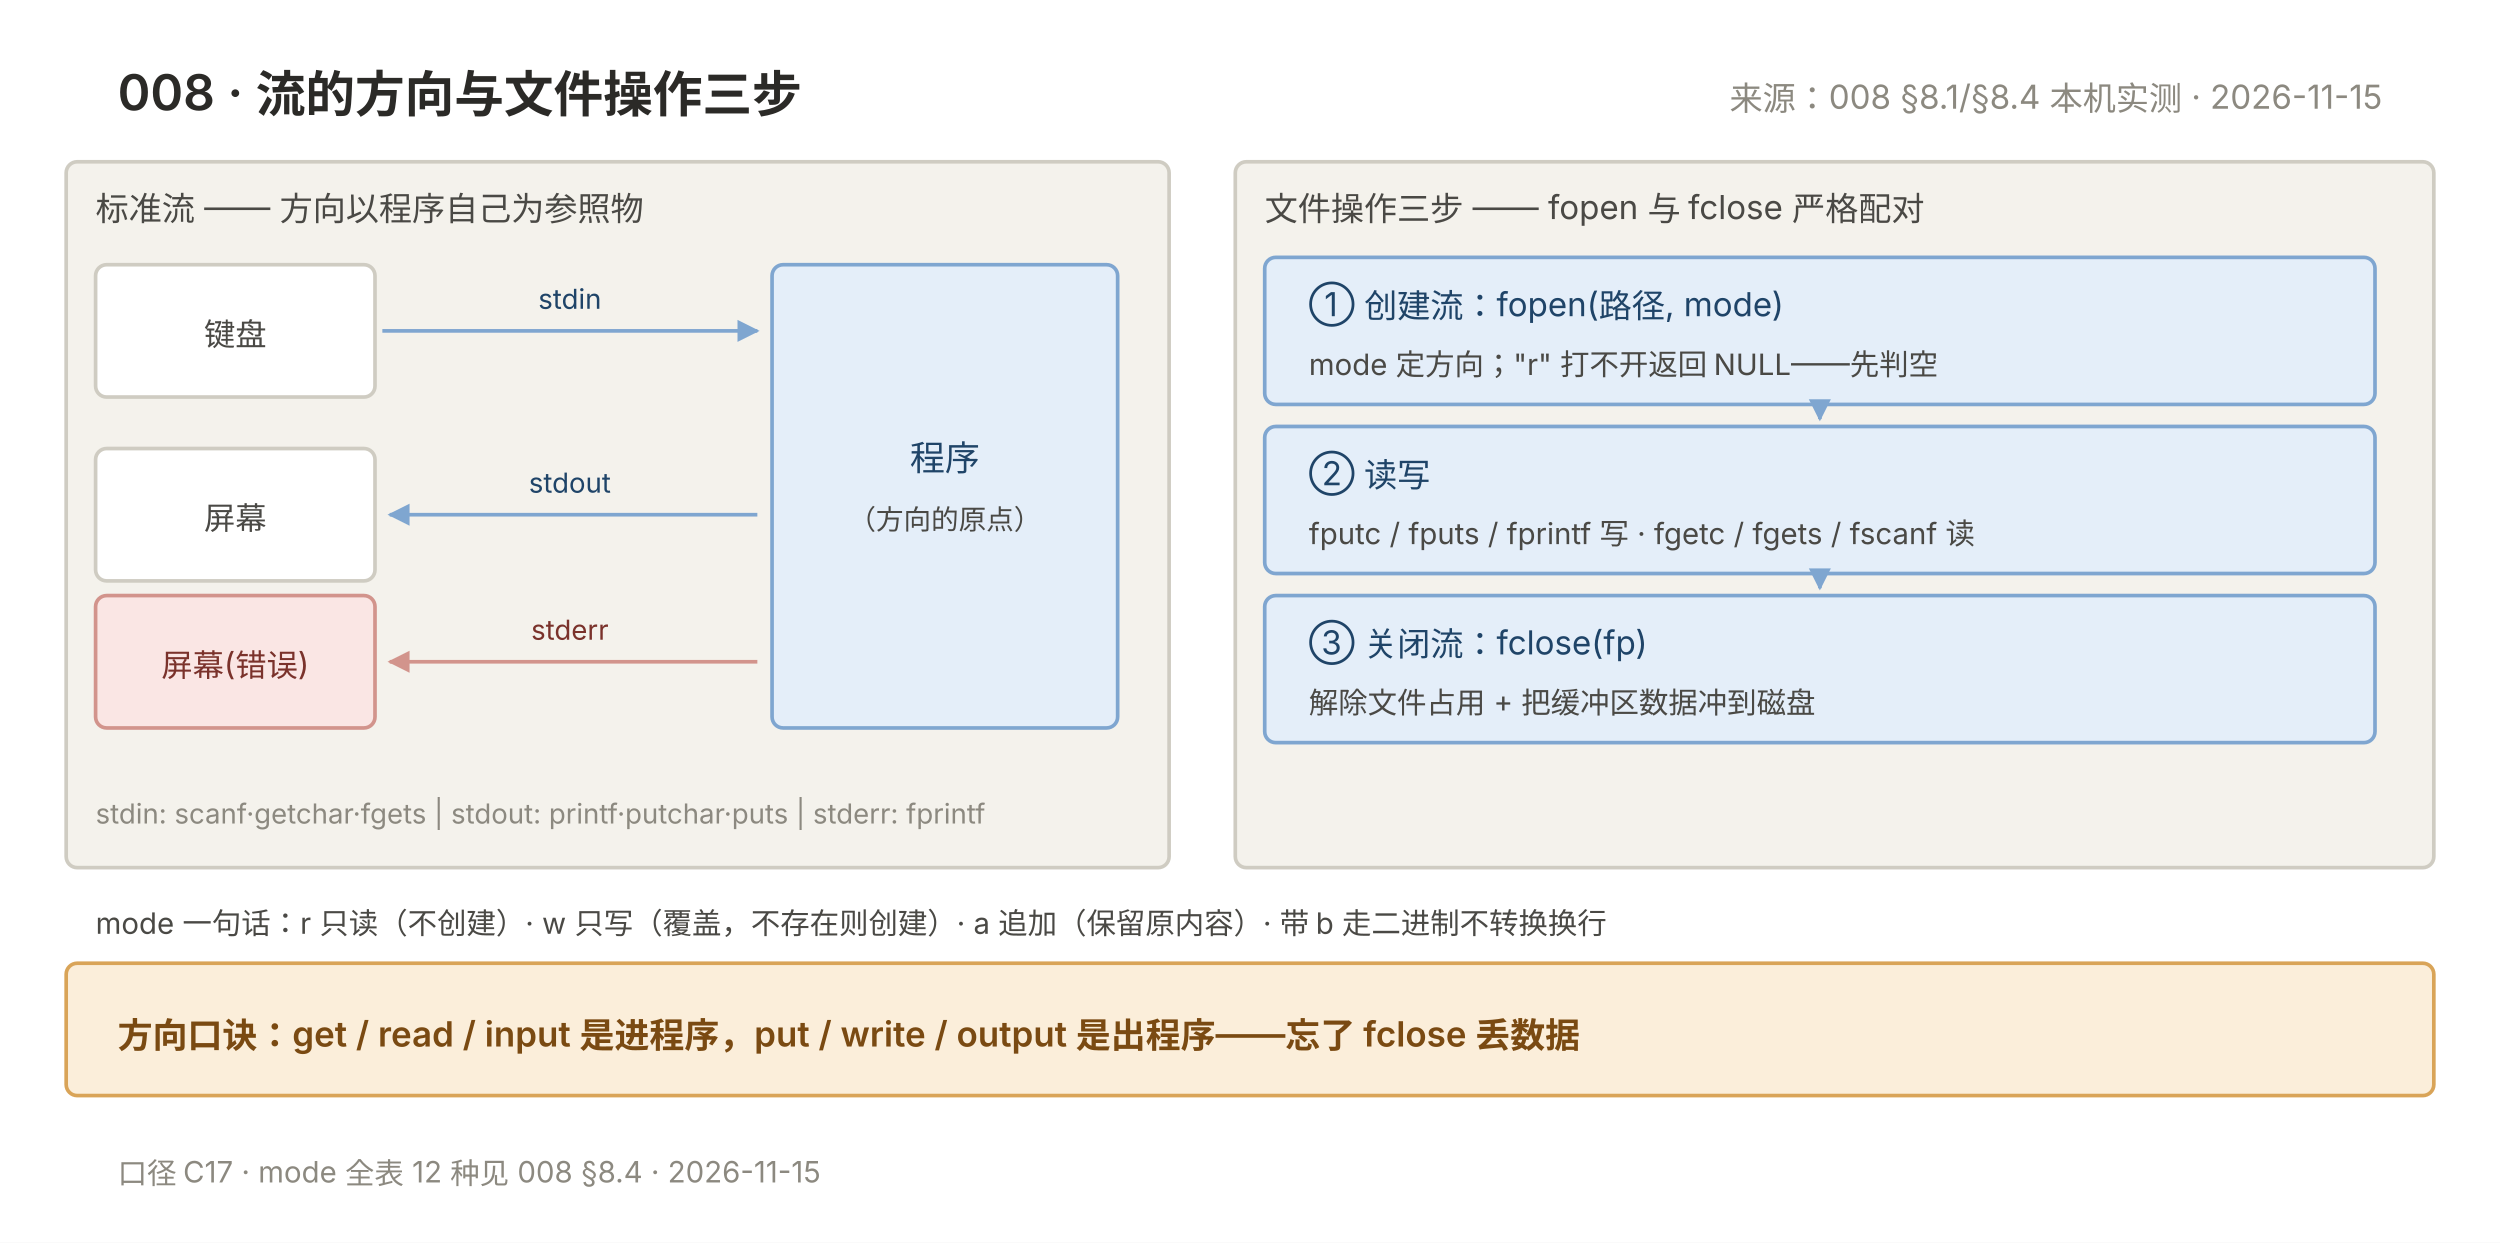
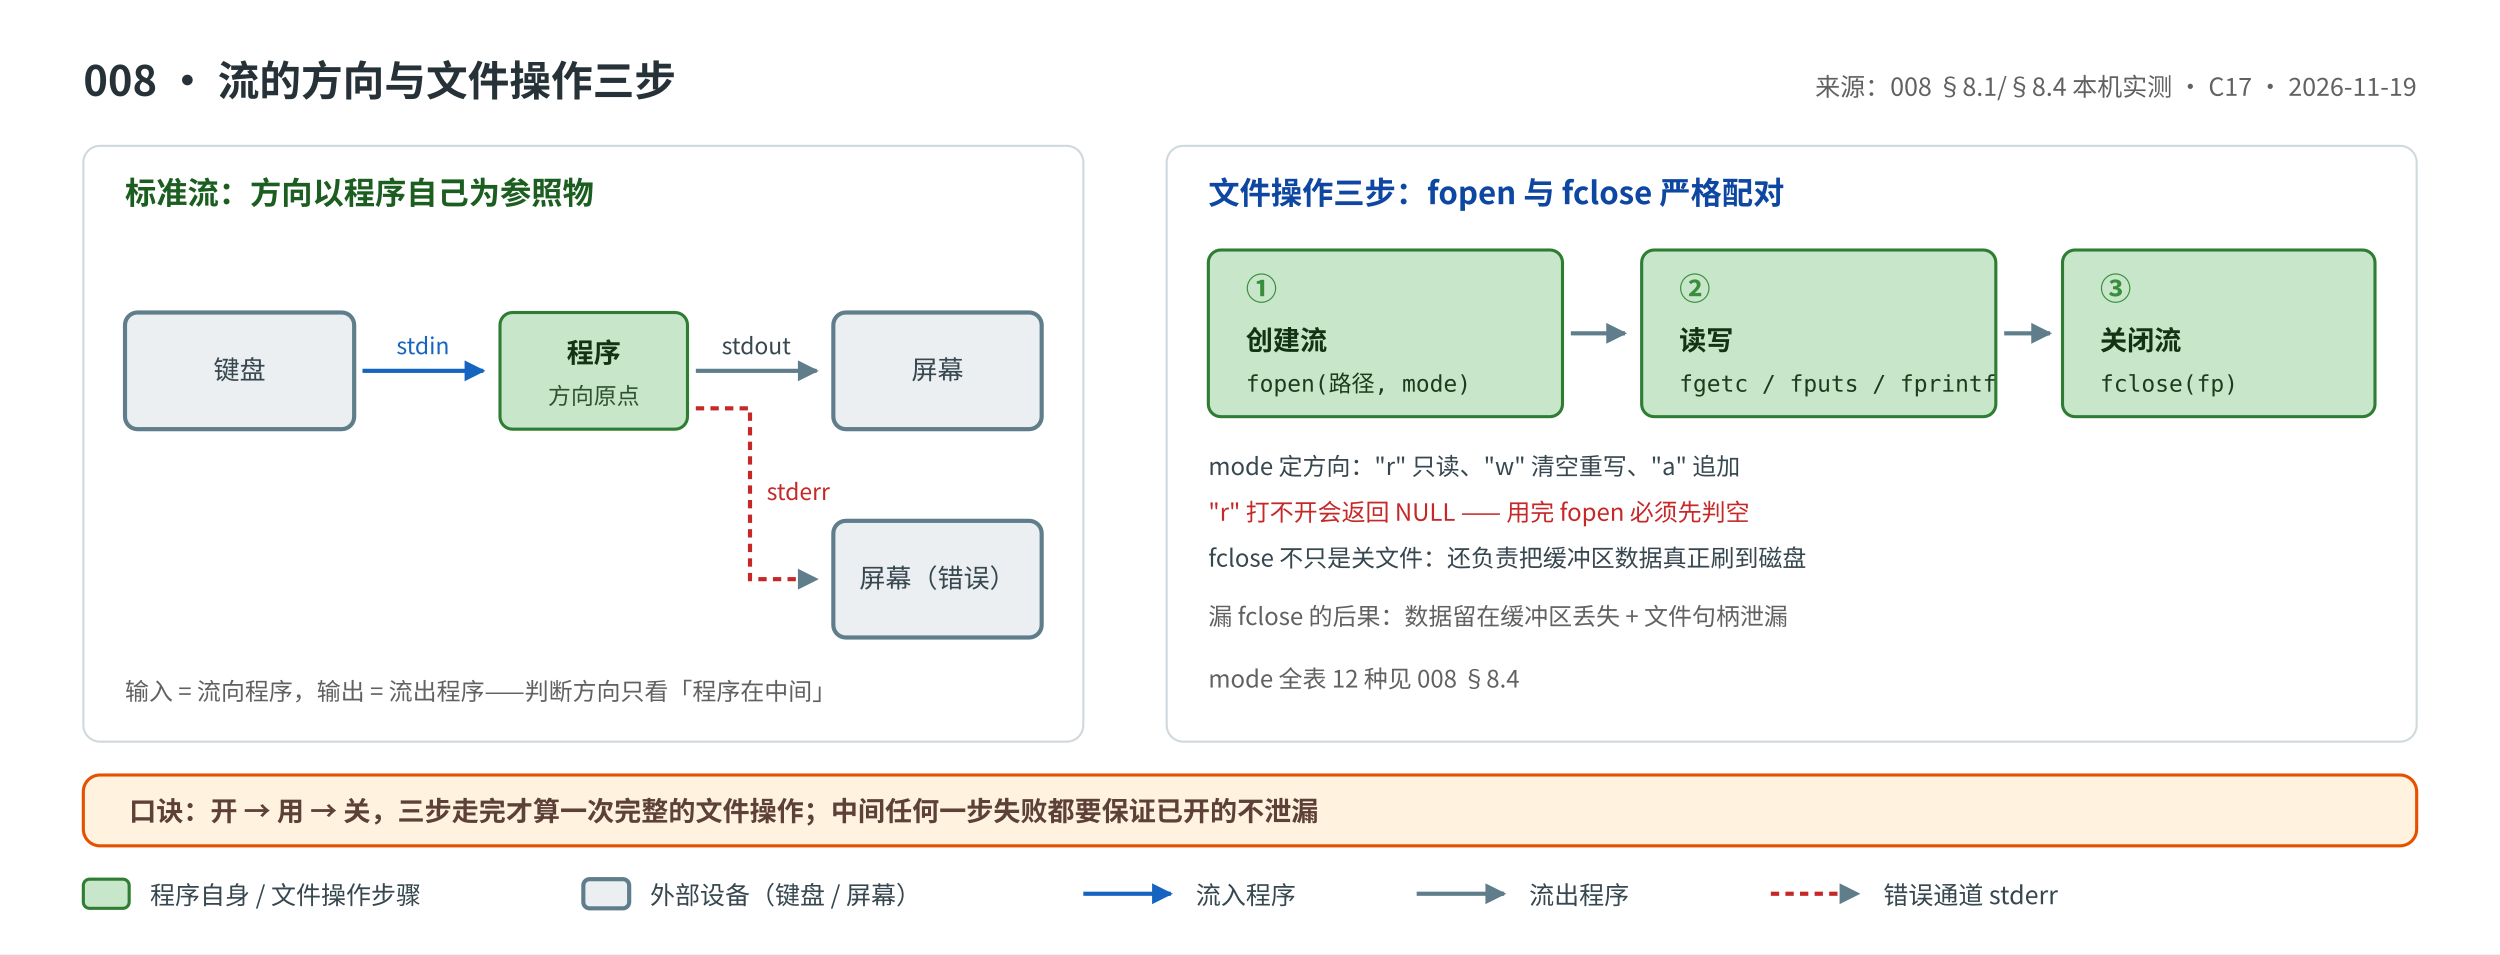
- <svg xmlns="http://www.w3.org/2000/svg" width="1200" height="596.47" viewBox="0 0 680 338" font-family="-apple-system, 'Segoe UI', 'Microsoft YaHei', 'PingFang SC', sans-serif">
-   <rect x="0" y="0" width="680" height="338" fill="#FFFFFF" />
+ <svg xmlns="http://www.w3.org/2000/svg" viewBox="0 0 1200 458" font-family="'Microsoft YaHei','PingFang SC','Noto Sans CJK SC',sans-serif">
+   <rect x="0" y="0" width="1200" height="458" fill="#ffffff" />
  <defs>
-     <marker id="a8Blue" viewBox="0 0 10 10" refX="9" refY="5" markerWidth="6" markerHeight="6" orient="auto-start-reverse">
-       <path d="M0,0 L10,5 L0,10 z" fill="#7FA6D0" />
+     <marker id="arrow" viewBox="0 0 10 10" refX="9" refY="5" markerWidth="10" markerHeight="10" markerUnits="userSpaceOnUse" orient="auto-start-reverse">
+       <path d="M 0 0 L 10 5 L 0 10 z" fill="#607d8b" />
    </marker>
-     <marker id="a8Red" viewBox="0 0 10 10" refX="9" refY="5" markerWidth="6" markerHeight="6" orient="auto-start-reverse">
-       <path d="M0,0 L10,5 L0,10 z" fill="#D2948C" />
+     <marker id="arrowBlue" viewBox="0 0 10 10" refX="9" refY="5" markerWidth="10" markerHeight="10" markerUnits="userSpaceOnUse" orient="auto-start-reverse">
+       <path d="M 0 0 L 10 5 L 0 10 z" fill="#1565c0" />
    </marker>
  </defs>
-   <text x="32" y="30" font-size="13.5" font-weight="600" fill="#2B2A27">008 · 流的方向与文件操作三步</text>
-   <text x="648" y="30" font-size="9" fill="#8C8980" text-anchor="end">来源：008 §8.1/§8.4 本机实测 · 2026-11-15</text>
-   <rect x="18" y="44" width="300" height="192" rx="3" fill="#F4F2EC" stroke="#CFCCC2" />
-   <text x="26" y="60" font-size="9" fill="#4A4945">标准流 —— 方向以程序自己为参照物</text>
-   <rect x="26" y="72" width="76" height="36" rx="3" fill="#FFFFFF" stroke="#CFCCC2" />
-   <text x="64" y="94" font-size="8.5" fill="#4A4945" text-anchor="middle">键盘</text>
-   <rect x="210" y="72" width="94" height="126" rx="3" fill="#E4EEF9" stroke="#7FA6D0" />
-   <text x="257" y="128" font-size="9.5" fill="#1F4468" text-anchor="middle">程序</text>
-   <text x="257" y="144" font-size="7.5" fill="#4A4945" text-anchor="middle">（方向的原点）</text>
-   <line x1="104" y1="90" x2="206" y2="90" stroke="#7FA6D0" marker-end="url(#a8Blue)" />
-   <text x="155" y="84" font-size="7.5" fill="#1F4468" text-anchor="middle">stdin</text>
-   <rect x="26" y="122" width="76" height="36" rx="3" fill="#FFFFFF" stroke="#CFCCC2" />
-   <text x="64" y="144" font-size="8.5" fill="#4A4945" text-anchor="middle">屏幕</text>
-   <line x1="206" y1="140" x2="106" y2="140" stroke="#7FA6D0" marker-end="url(#a8Blue)" />
-   <text x="155" y="134" font-size="7.5" fill="#1F4468" text-anchor="middle">stdout</text>
-   <rect x="26" y="162" width="76" height="36" rx="3" fill="#FAE6E4" stroke="#D2948C" />
-   <text x="64" y="184" font-size="8.5" fill="#7A322B" text-anchor="middle">屏幕(错误)</text>
-   <line x1="206" y1="180" x2="106" y2="180" stroke="#D2948C" marker-end="url(#a8Red)" />
-   <text x="155" y="174" font-size="7.5" fill="#7A322B" text-anchor="middle">stderr</text>
-   <text x="26" y="224" font-size="7.5" fill="#8C8980">stdin: scanf·getchar·fgets | stdout: printf·putchar·puts | stderr: fprintf</text>
-   <rect x="336" y="44" width="326" height="192" rx="3" fill="#F4F2EC" stroke="#CFCCC2" />
-   <text x="344" y="60" font-size="9" fill="#4A4945">文件操作三步 —— fopen 与 fclose 严格配对</text>
-   <rect x="344" y="70" width="302" height="40" rx="3" fill="#E4EEF9" stroke="#7FA6D0" />
-   <text x="356" y="86" font-size="9" fill="#1F4468">① 创建流：fopen(路径, mode)</text>
-   <text x="356" y="102" font-size="8" fill="#4A4945">mode 定方向；"r" 打不开返回 NULL——先判空</text>
-   <rect x="344" y="116" width="302" height="40" rx="3" fill="#E4EEF9" stroke="#7FA6D0" />
-   <text x="356" y="132" font-size="9" fill="#1F4468">② 读写</text>
-   <text x="356" y="148" font-size="8" fill="#4A4945">fputc / fputs / fprintf 写 · fgetc / fgets / fscanf 读</text>
-   <rect x="344" y="162" width="302" height="40" rx="3" fill="#E4EEF9" stroke="#7FA6D0" />
-   <text x="356" y="178" font-size="9" fill="#1F4468">③ 关闭流：fclose(fp)</text>
-   <text x="356" y="194" font-size="8" fill="#4A4945">解除文件占用 + 把缓冲区数据冲到磁盘</text>
-   <line x1="495" y1="112" x2="495" y2="114" stroke="#7FA6D0" marker-end="url(#a8Blue)" />
-   <line x1="495" y1="158" x2="495" y2="160" stroke="#7FA6D0" marker-end="url(#a8Blue)" />
-   <text x="26" y="254" font-size="8" fill="#4A4945">mode 一句话：r 只读（不创建）· w 只写（覆盖，不存在则创建）· a 追加（保留原内容）· 带 b 走二进制不转换换行</text>
-   <rect x="18" y="262" width="644" height="36" rx="3" fill="#FBEEDA" stroke="#D9A458" />
-   <text x="32" y="285" font-size="9.5" font-weight="600" fill="#7A4A12">方向口诀：get / read / input 是进程序，put / write / output 是出程序——忘了 fclose 丢数据</text>
-   <text x="32" y="322" font-size="8" fill="#8C8980">口径 C17 · mode 全表 12 种见 008 §8.4 · 2026-11-15</text>
+   <text x="40" y="46" font-size="20" font-weight="bold" fill="#263238">008 · 流的方向与文件操作三步</text>
+   <text x="1160" y="46" font-size="12" fill="#616161" text-anchor="end">来源：008 §8.1/§8.4 本机实测 · C17 · 2026-11-19</text>
+   <rect x="40" y="70" width="480" height="286" rx="8" fill="#ffffff" stroke="#cfd8dc" stroke-width="1" />
+   <text x="60" y="98" font-size="15" font-weight="bold" fill="#1b5e20">标准流：方向以程序自己为参照物</text>
+   <rect x="240" y="150" width="90" height="56" rx="6" fill="#c8e6c9" stroke="#2e7d32" stroke-width="1.5" />
+   <text x="285" y="174" font-size="13" font-weight="bold" fill="#123314" text-anchor="middle">程序</text>
+   <text x="285" y="194" font-size="11" fill="#2e5230" text-anchor="middle">方向原点</text>
+   <rect x="60" y="150" width="110" height="56" rx="6" fill="#eceff1" stroke="#607d8b" stroke-width="2" />
+   <text x="115" y="182" font-size="12.5" fill="#37474f" text-anchor="middle">键盘</text>
+   <line x1="174" y1="178" x2="232" y2="178" stroke="#1565c0" stroke-width="2" marker-end="url(#arrowBlue)" />
+   <text x="203" y="170" font-size="11" fill="#1565c0" text-anchor="middle">stdin</text>
+   <rect x="400" y="150" width="100" height="56" rx="6" fill="#eceff1" stroke="#607d8b" stroke-width="2" />
+   <text x="450" y="182" font-size="12.5" fill="#37474f" text-anchor="middle">屏幕</text>
+   <line x1="334" y1="178" x2="392" y2="178" stroke="#607d8b" stroke-width="2" marker-end="url(#arrow)" />
+   <text x="363" y="170" font-size="11" fill="#37474f" text-anchor="middle">stdout</text>
+   <rect x="400" y="250" width="100" height="56" rx="6" fill="#eceff1" stroke="#607d8b" stroke-width="2" />
+   <text x="450" y="282" font-size="12.5" fill="#37474f" text-anchor="middle">屏幕（错误）</text>
+   <path d="M 334 196 L 360 196 L 360 278 L 392 278" fill="none" stroke="#c62828" stroke-width="2" stroke-dasharray="4 3" marker-end="url(#arrow)" />
+   <text x="368" y="240" font-size="11" fill="#c62828">stderr</text>
+   <text x="60" y="336" font-size="11.5" fill="#616161">输入 = 流向程序，输出 = 流出程序——判断方向只看「程序在中间」</text>
+   <rect x="560" y="70" width="600" height="286" rx="8" fill="#ffffff" stroke="#cfd8dc" stroke-width="1" />
+   <text x="580" y="98" font-size="15" font-weight="bold" fill="#0d47a1">文件操作三步：fopen 与 fclose 严格配对</text>
+   <rect x="580" y="120" width="170" height="80" rx="6" fill="#c8e6c9" stroke="#2e7d32" stroke-width="1.5" />
+   <text x="598" y="144" font-size="15" font-weight="bold" fill="#388e3c">①</text>
+   <text x="598" y="168" font-size="13" font-weight="bold" fill="#123314">创建流</text>
+   <text x="598" y="188" font-size="11" fill="#1b3d1e" font-family="ui-monospace,Menlo,Consolas,monospace">fopen(路径, mode)</text>
+   <line x1="754" y1="160" x2="780" y2="160" stroke="#607d8b" stroke-width="2" marker-end="url(#arrow)" />
+   <rect x="788" y="120" width="170" height="80" rx="6" fill="#c8e6c9" stroke="#2e7d32" stroke-width="1.5" />
+   <text x="806" y="144" font-size="15" font-weight="bold" fill="#388e3c">②</text>
+   <text x="806" y="168" font-size="13" font-weight="bold" fill="#123314">读写</text>
+   <text x="806" y="188" font-size="11" fill="#1b3d1e" font-family="ui-monospace,Menlo,Consolas,monospace">fgetc / fputs / fprintf</text>
+   <line x1="962" y1="160" x2="984" y2="160" stroke="#607d8b" stroke-width="2" marker-end="url(#arrow)" />
+   <rect x="990" y="120" width="150" height="80" rx="6" fill="#c8e6c9" stroke="#2e7d32" stroke-width="1.5" />
+   <text x="1008" y="144" font-size="15" font-weight="bold" fill="#388e3c">③</text>
+   <text x="1008" y="168" font-size="13" font-weight="bold" fill="#123314">关闭流</text>
+   <text x="1008" y="188" font-size="11" fill="#1b3d1e" font-family="ui-monospace,Menlo,Consolas,monospace">fclose(fp)</text>
+   <text x="580" y="228" font-size="11.5" fill="#37474f">mode 定方向："r" 只读、"w" 清空重写、"a" 追加</text>
+   <text x="580" y="250" font-size="11.5" fill="#c62828">"r" 打不开会返回 NULL —— 用完 fopen 必须先判空</text>
+   <text x="580" y="272" font-size="11.5" fill="#37474f">fclose 不只是关文件：还负责把缓冲区数据真正刷到磁盘</text>
+   <text x="580" y="300" font-size="11.5" fill="#616161">漏 fclose 的后果：数据留在缓冲区丢失 + 文件句柄泄漏</text>
+   <text x="580" y="330" font-size="11.5" fill="#616161">mode 全表 12 种见 008 §8.4</text>
+   <rect x="40" y="372" width="1120" height="34" rx="8" fill="#fff3e0" stroke="#e65100" stroke-width="1.5" />
+   <text x="62" y="394" font-size="13" font-weight="bold" fill="#5d4037">口诀：开 → 用 → 关，三步走完才算一次完整的文件操作；中间任何一步失败都要保证已开的不泄漏</text>
+   <rect x="40" y="422" width="22" height="14" rx="3" fill="#c8e6c9" stroke="#2e7d32" stroke-width="1.5" />
+   <text x="72" y="434" font-size="12" fill="#37474f">程序自身 / 文件操作步骤</text>
+   <rect x="280" y="422" width="22" height="14" rx="3" fill="#eceff1" stroke="#607d8b" stroke-width="2" />
+   <text x="312" y="434" font-size="12" fill="#37474f">外部设备（键盘 / 屏幕）</text>
+   <line x1="520" y1="429" x2="562" y2="429" stroke="#1565c0" stroke-width="2" marker-end="url(#arrowBlue)" />
+   <text x="574" y="434" font-size="12" fill="#37474f">流入程序</text>
+   <line x1="680" y1="429" x2="722" y2="429" stroke="#607d8b" stroke-width="2" marker-end="url(#arrow)" />
+   <text x="734" y="434" font-size="12" fill="#37474f">流出程序</text>
+   <line x1="850" y1="429" x2="892" y2="429" stroke="#c62828" stroke-width="2" stroke-dasharray="4 3" marker-end="url(#arrow)" />
+   <text x="904" y="434" font-size="12" fill="#37474f">错误通道 stderr</text>
</svg>
